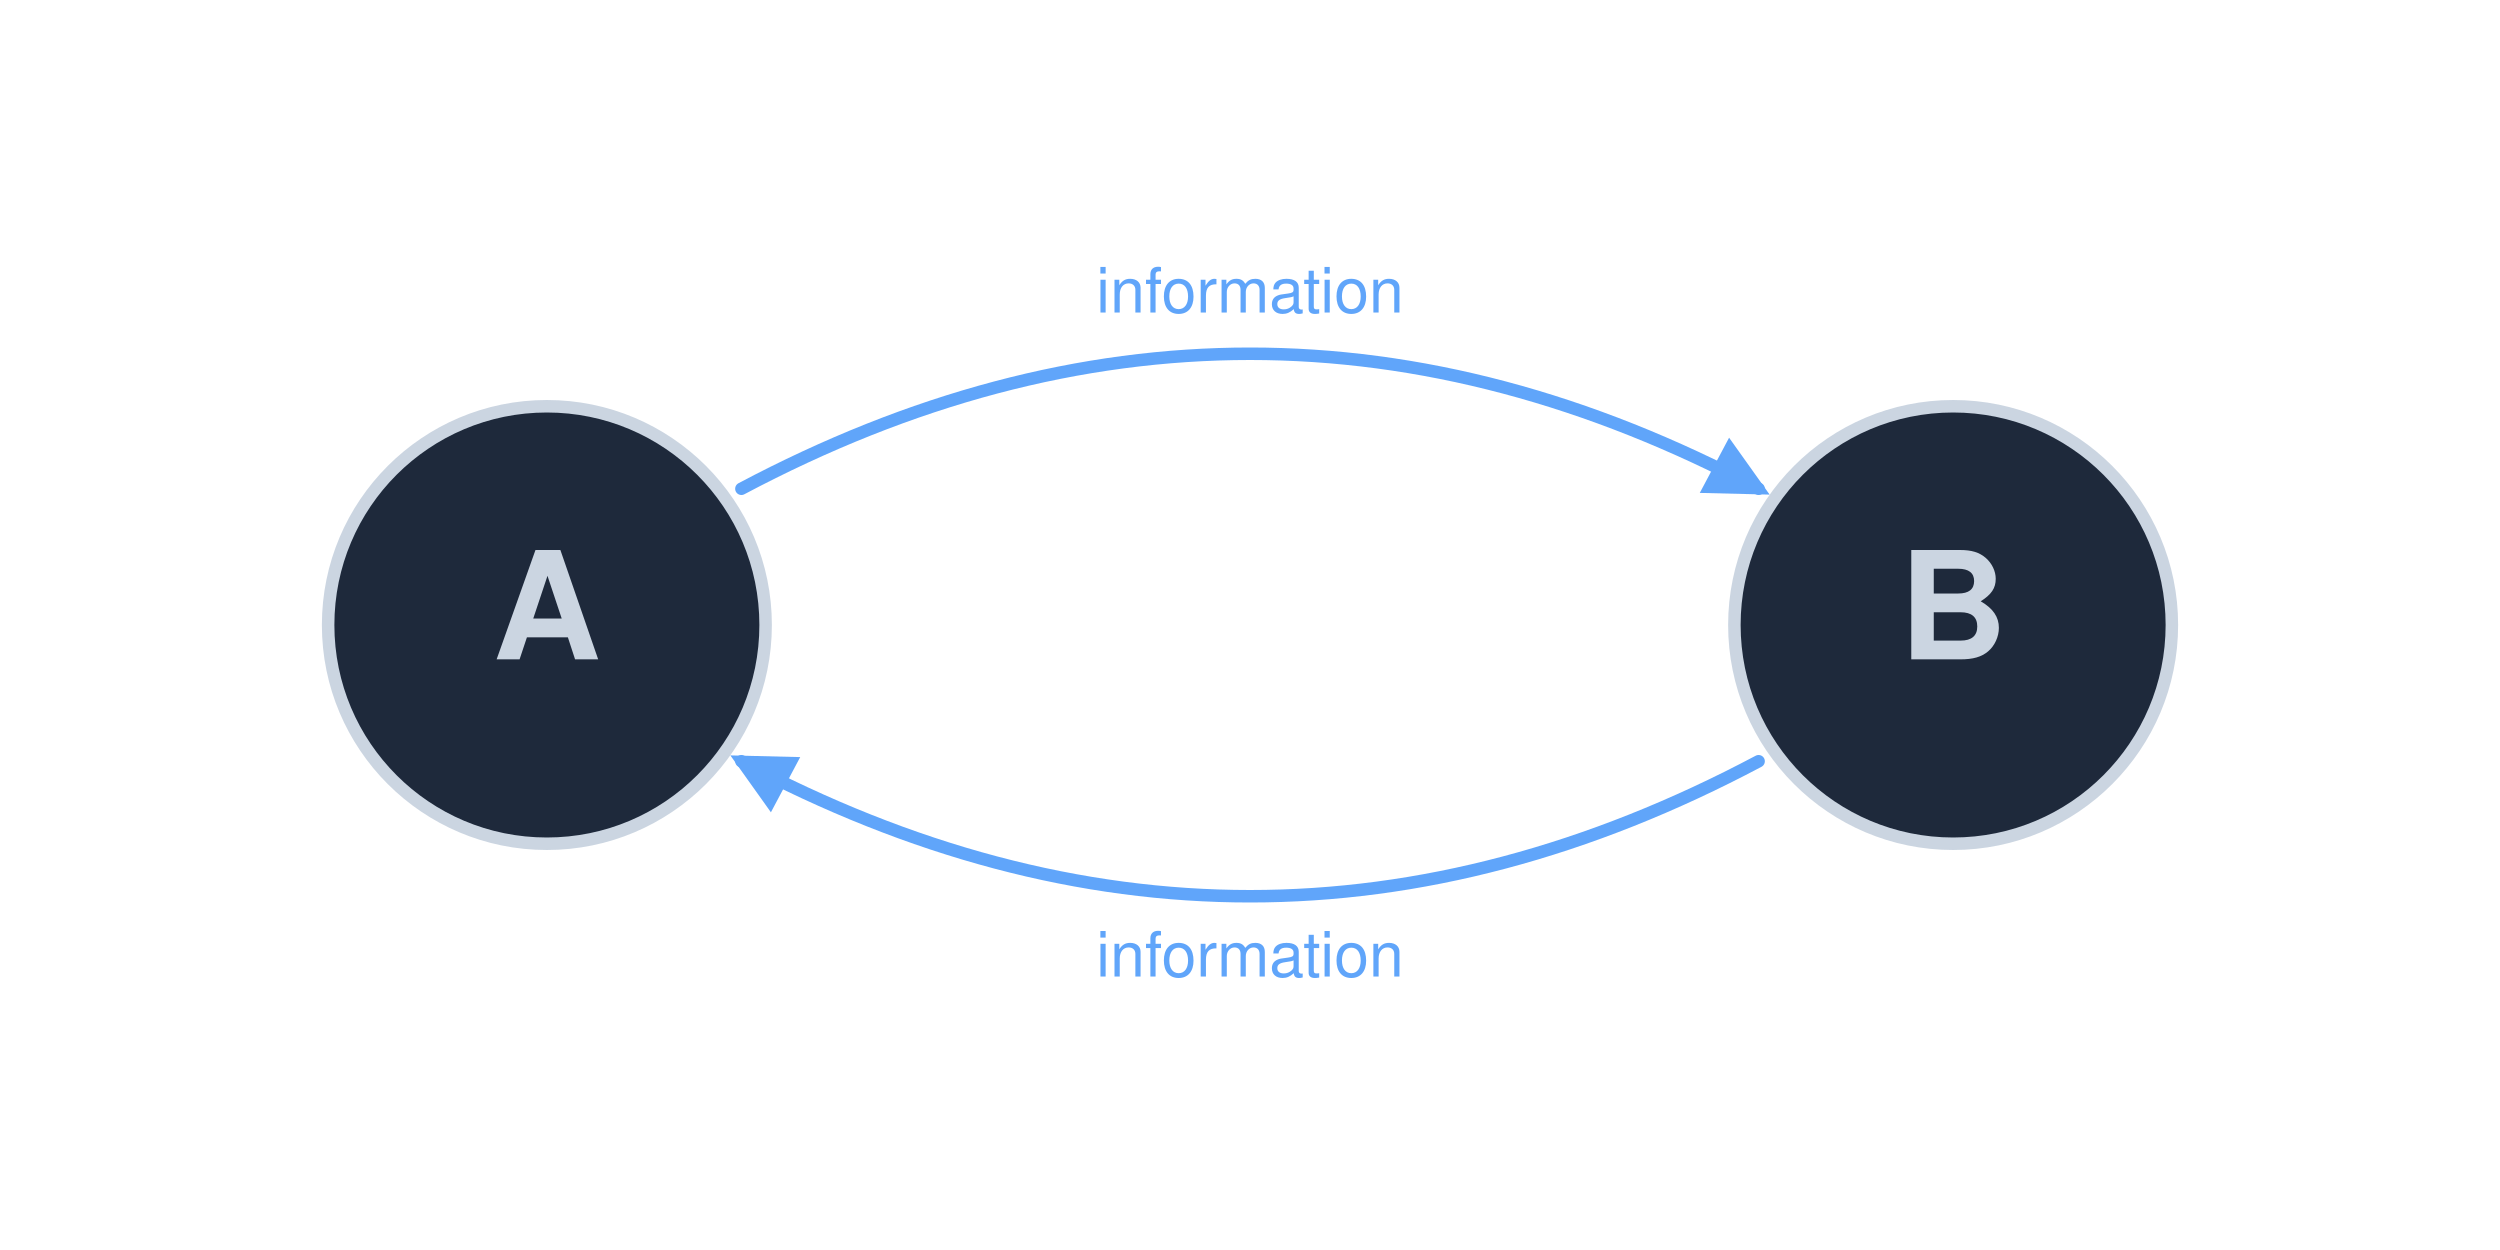
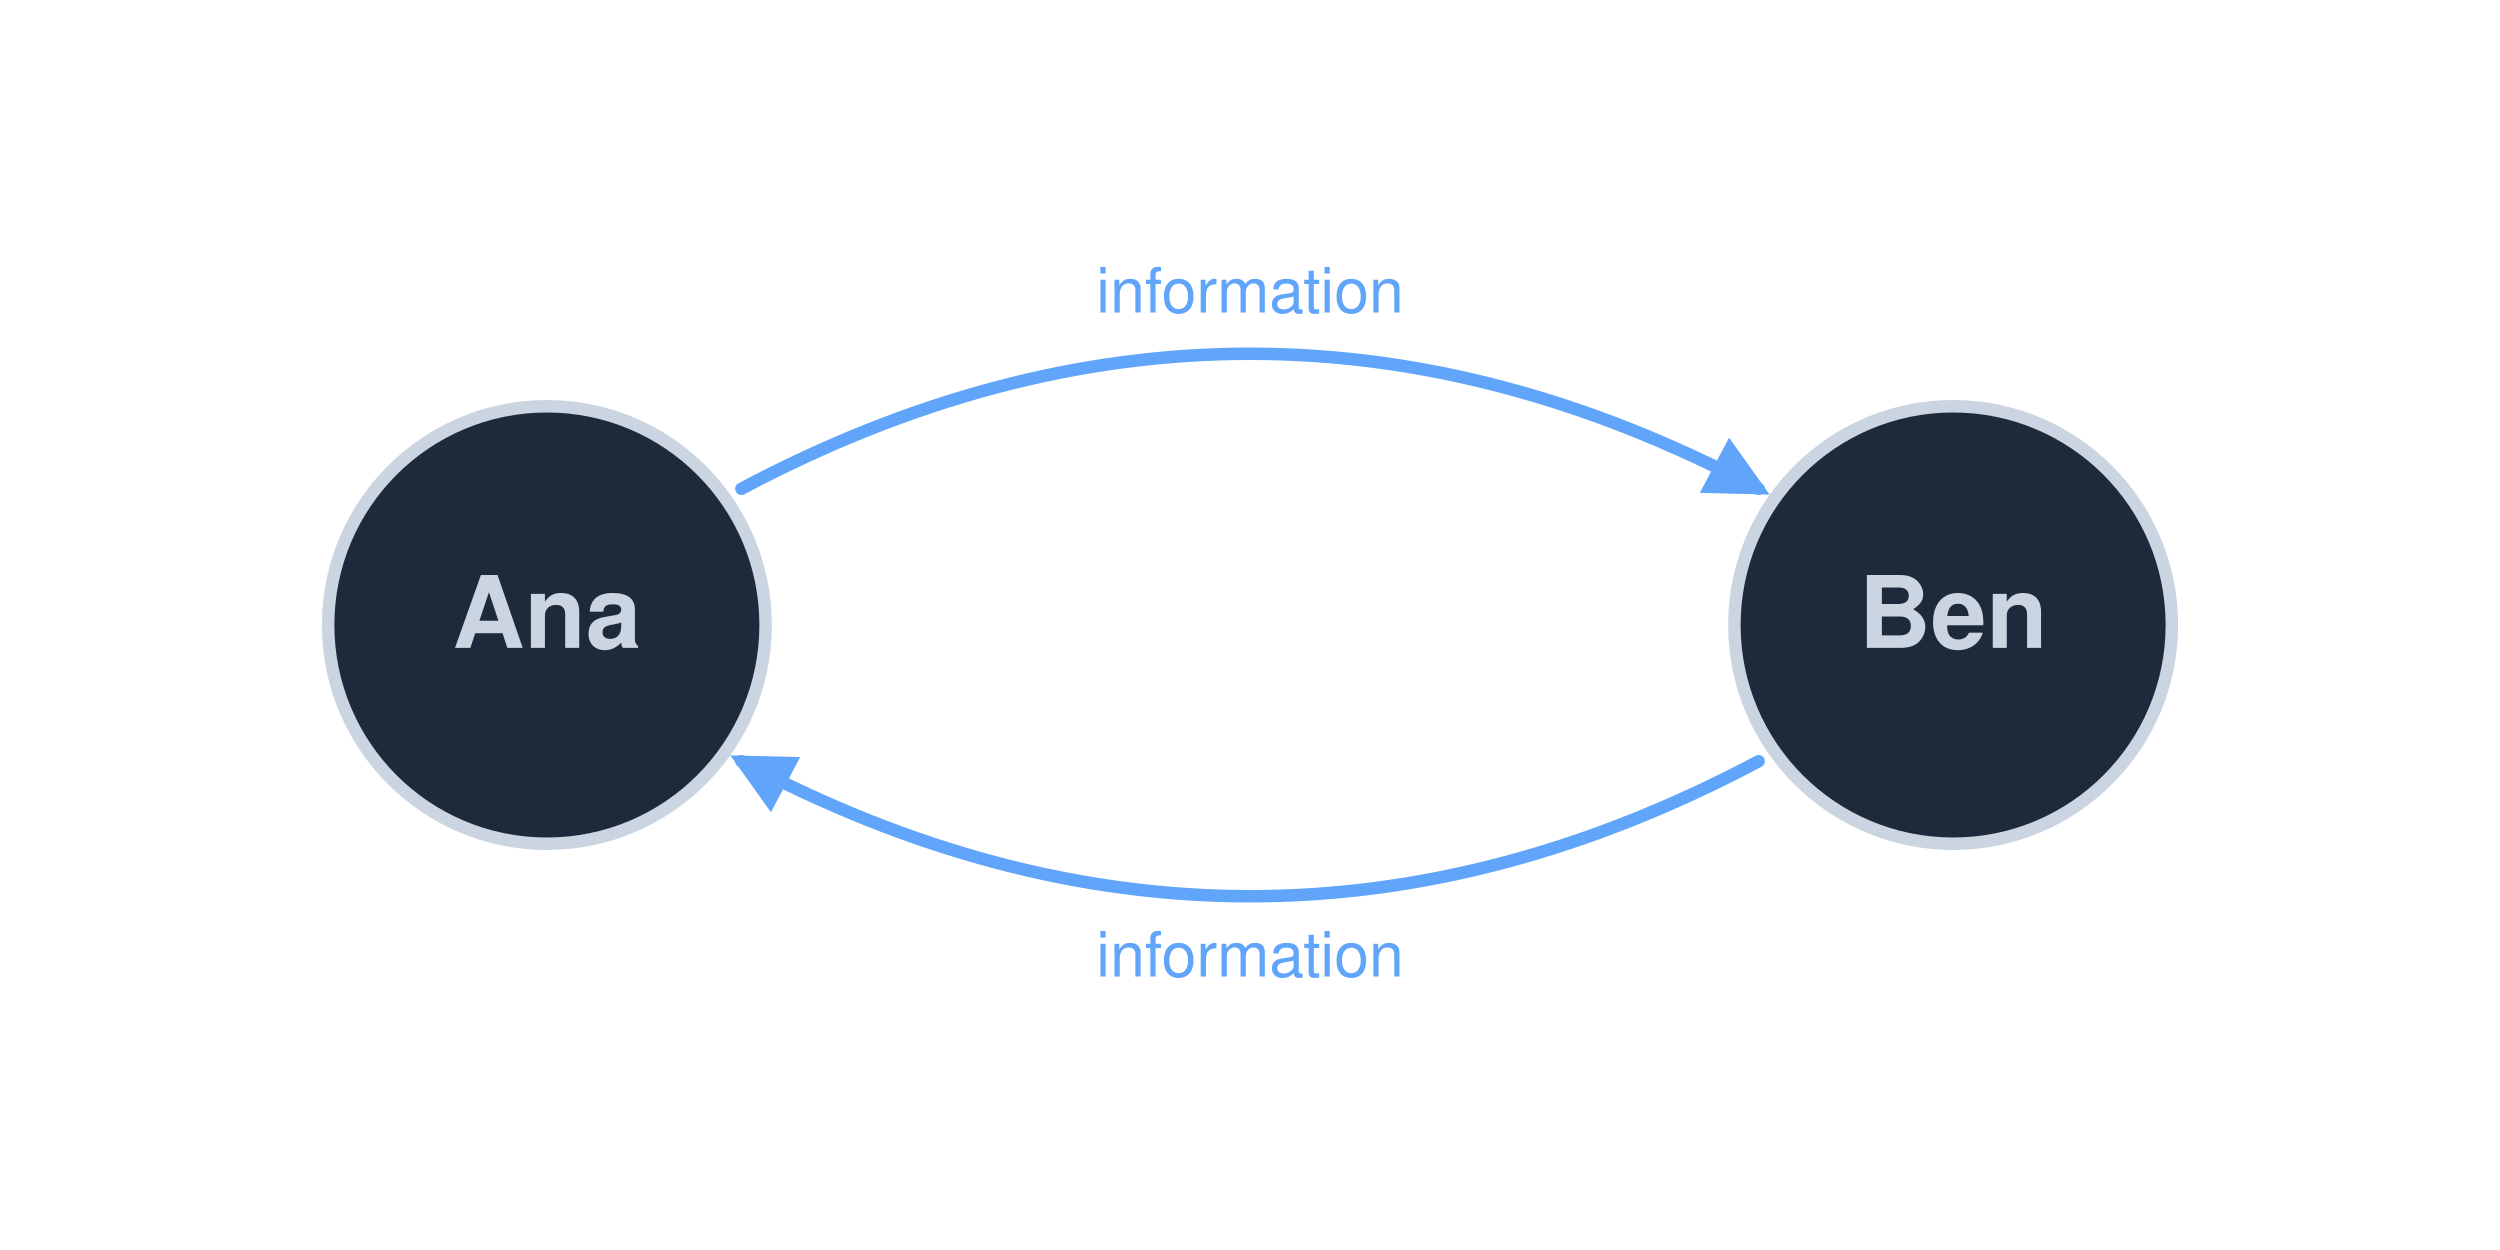
<svg xmlns="http://www.w3.org/2000/svg" viewBox="0 0 1600 800" width="1600" height="800" font-family="Helvetica Neue, Helvetica, Arial, sans-serif">
  <defs>
    <marker id="head" viewBox="0 0 10 10" refX="8" refY="5" markerWidth="5" markerHeight="5" orient="auto-start-reverse">
      <path d="M0,0 L10,5 L0,10 z" fill="#60A5FA" />
    </marker>
  </defs>
  <circle cx="350" cy="400" r="140" fill="#1E293B" stroke="#CBD5E1" stroke-width="8" />
-   <text x="350" y="400" text-anchor="middle" dominant-baseline="central" font-size="96" font-weight="600" fill="#CBD5E1">A</text>
+   <text x="350" y="400" text-anchor="middle" dominant-baseline="central" font-size="64" font-weight="600" fill="#CBD5E1">Ana</text>
  <circle cx="1250" cy="400" r="140" fill="#1E293B" stroke="#CBD5E1" stroke-width="8" />
-   <text x="1250" y="400" text-anchor="middle" dominant-baseline="central" font-size="96" font-weight="600" fill="#CBD5E1">B</text>
+   <text x="1250" y="400" text-anchor="middle" dominant-baseline="central" font-size="64" font-weight="600" fill="#CBD5E1">Ben</text>
  <path d="M474.5,312.8 Q800,140 1125.5,312.8" fill="none" stroke="#60A5FA" stroke-width="8" stroke-linecap="round" marker-end="url(#head)" />
  <text x="800" y="200" text-anchor="middle" font-size="40" fill="#60A5FA">information</text>
  <path d="M1125.5,487.2 Q800,660 474.5,487.2" fill="none" stroke="#60A5FA" stroke-width="8" stroke-linecap="round" marker-end="url(#head)" />
  <text x="800" y="625" text-anchor="middle" font-size="40" fill="#60A5FA">information</text>
</svg>
